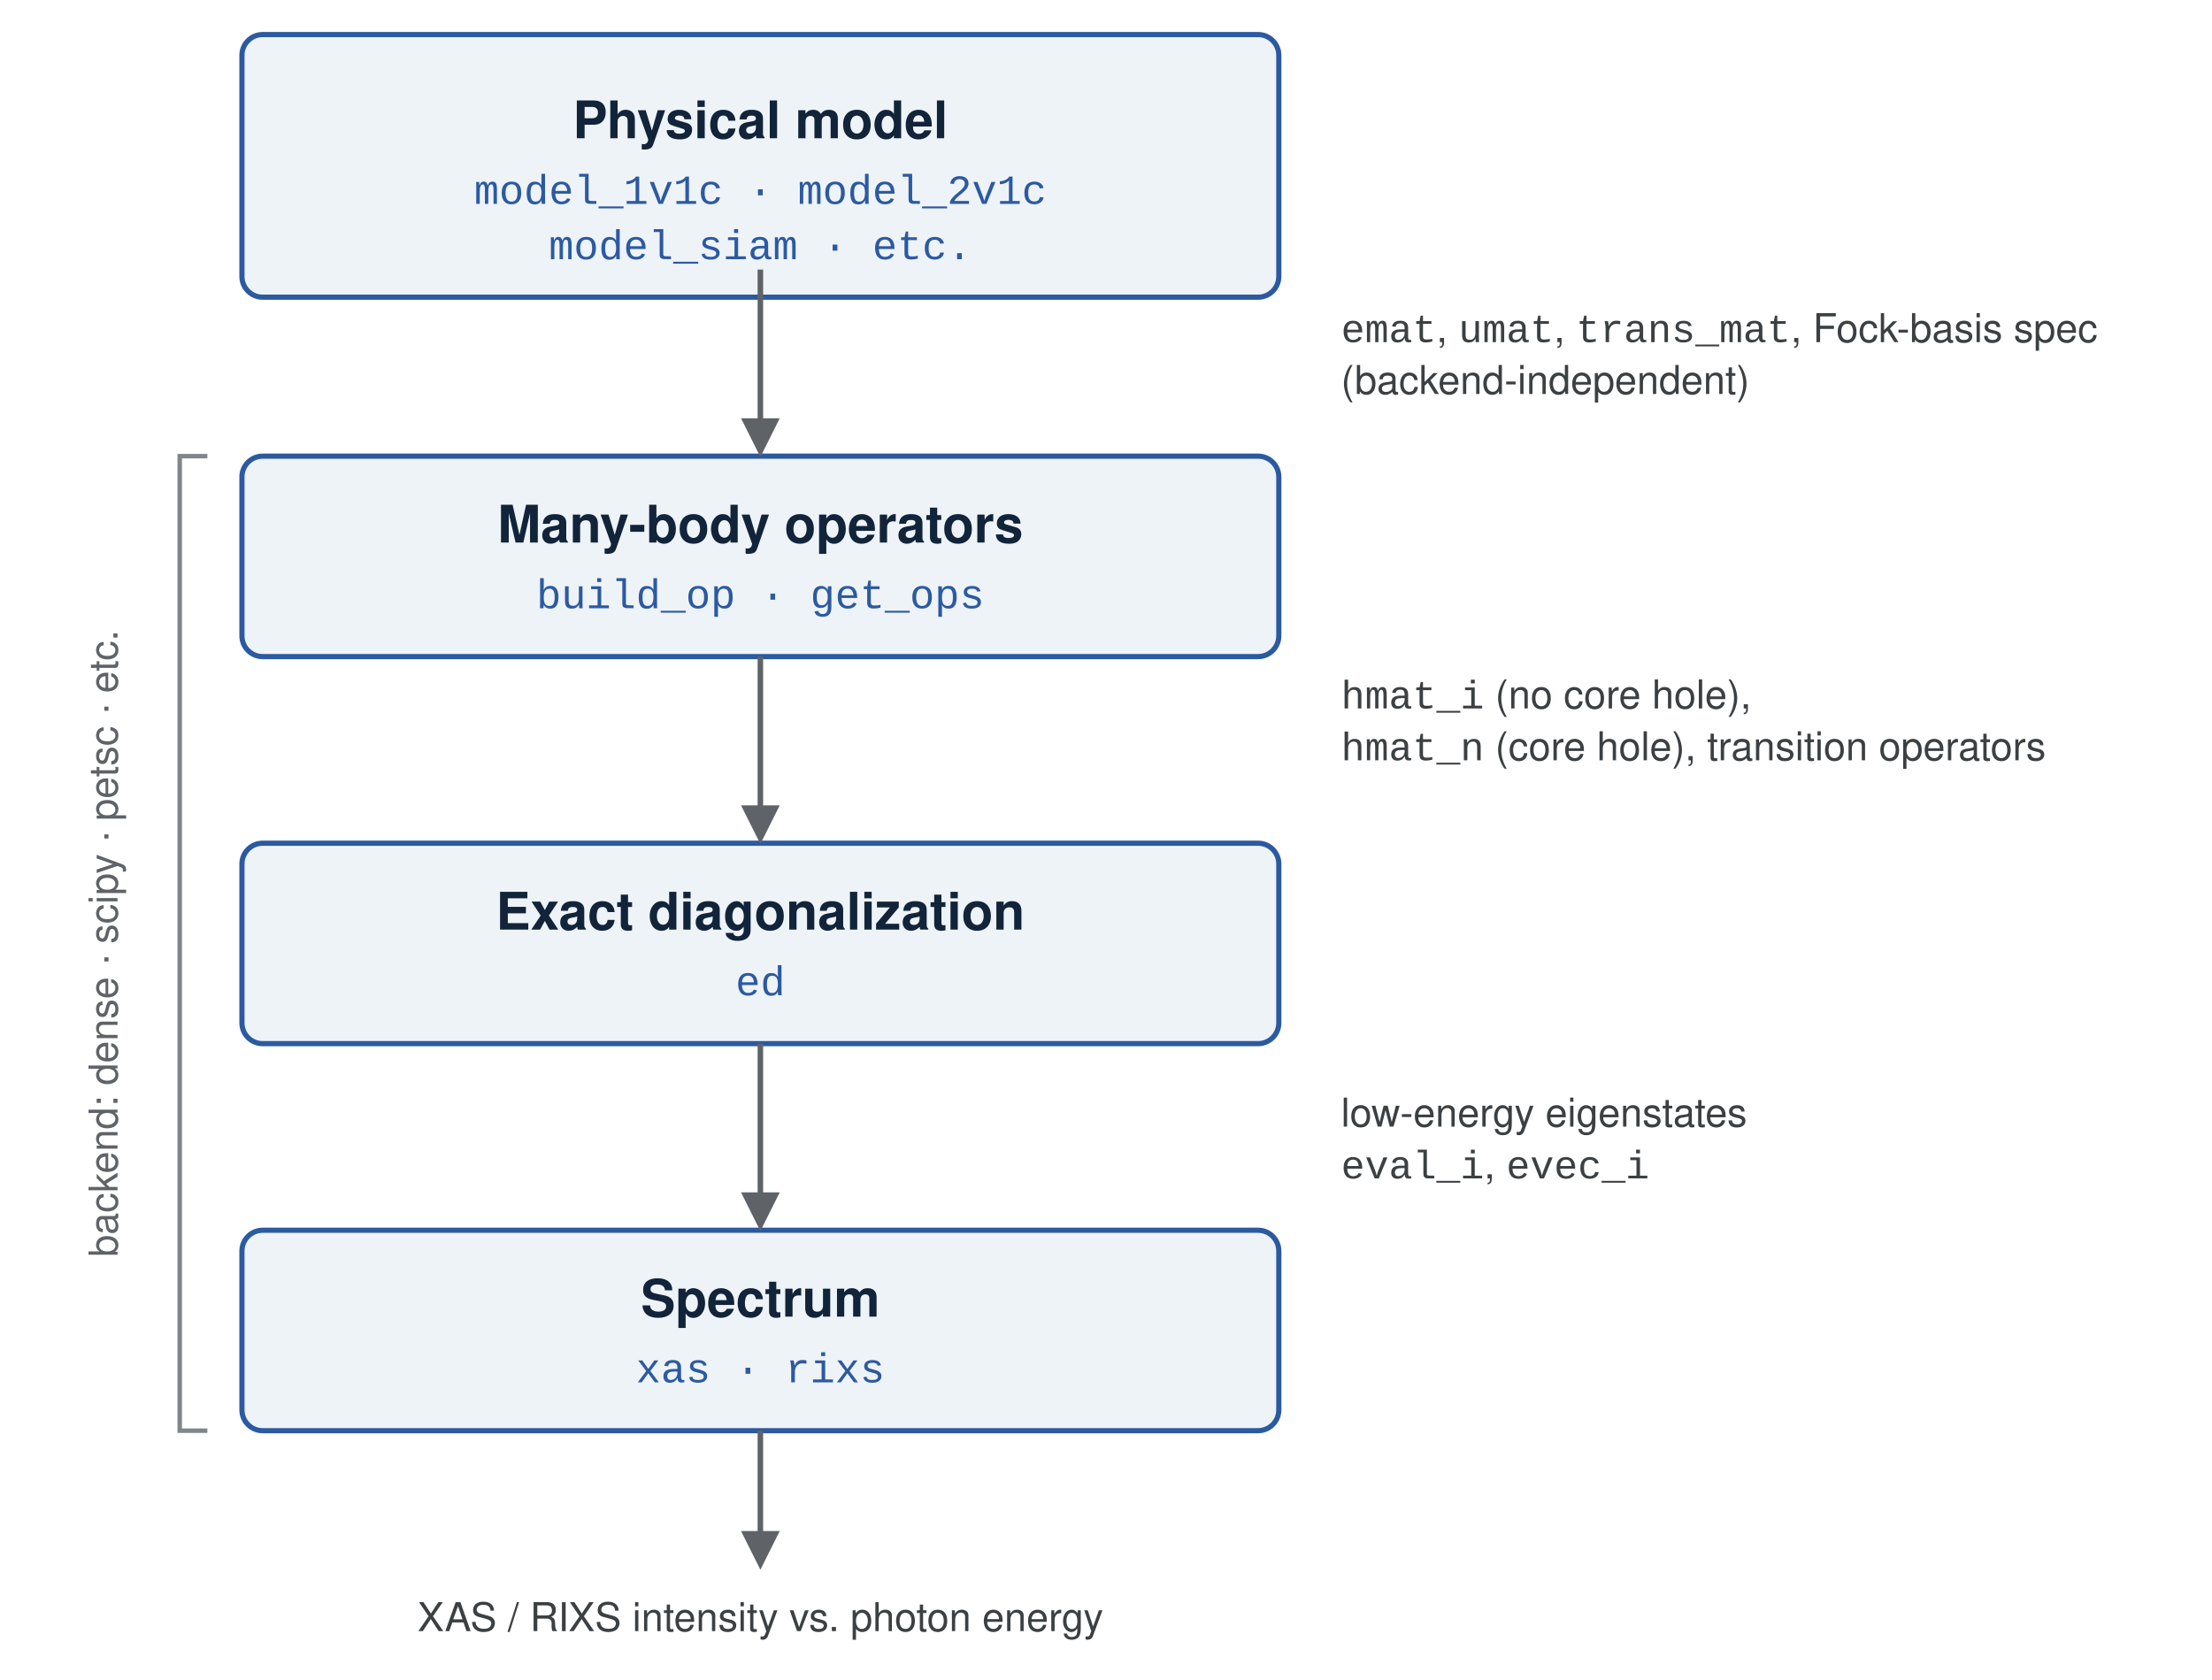
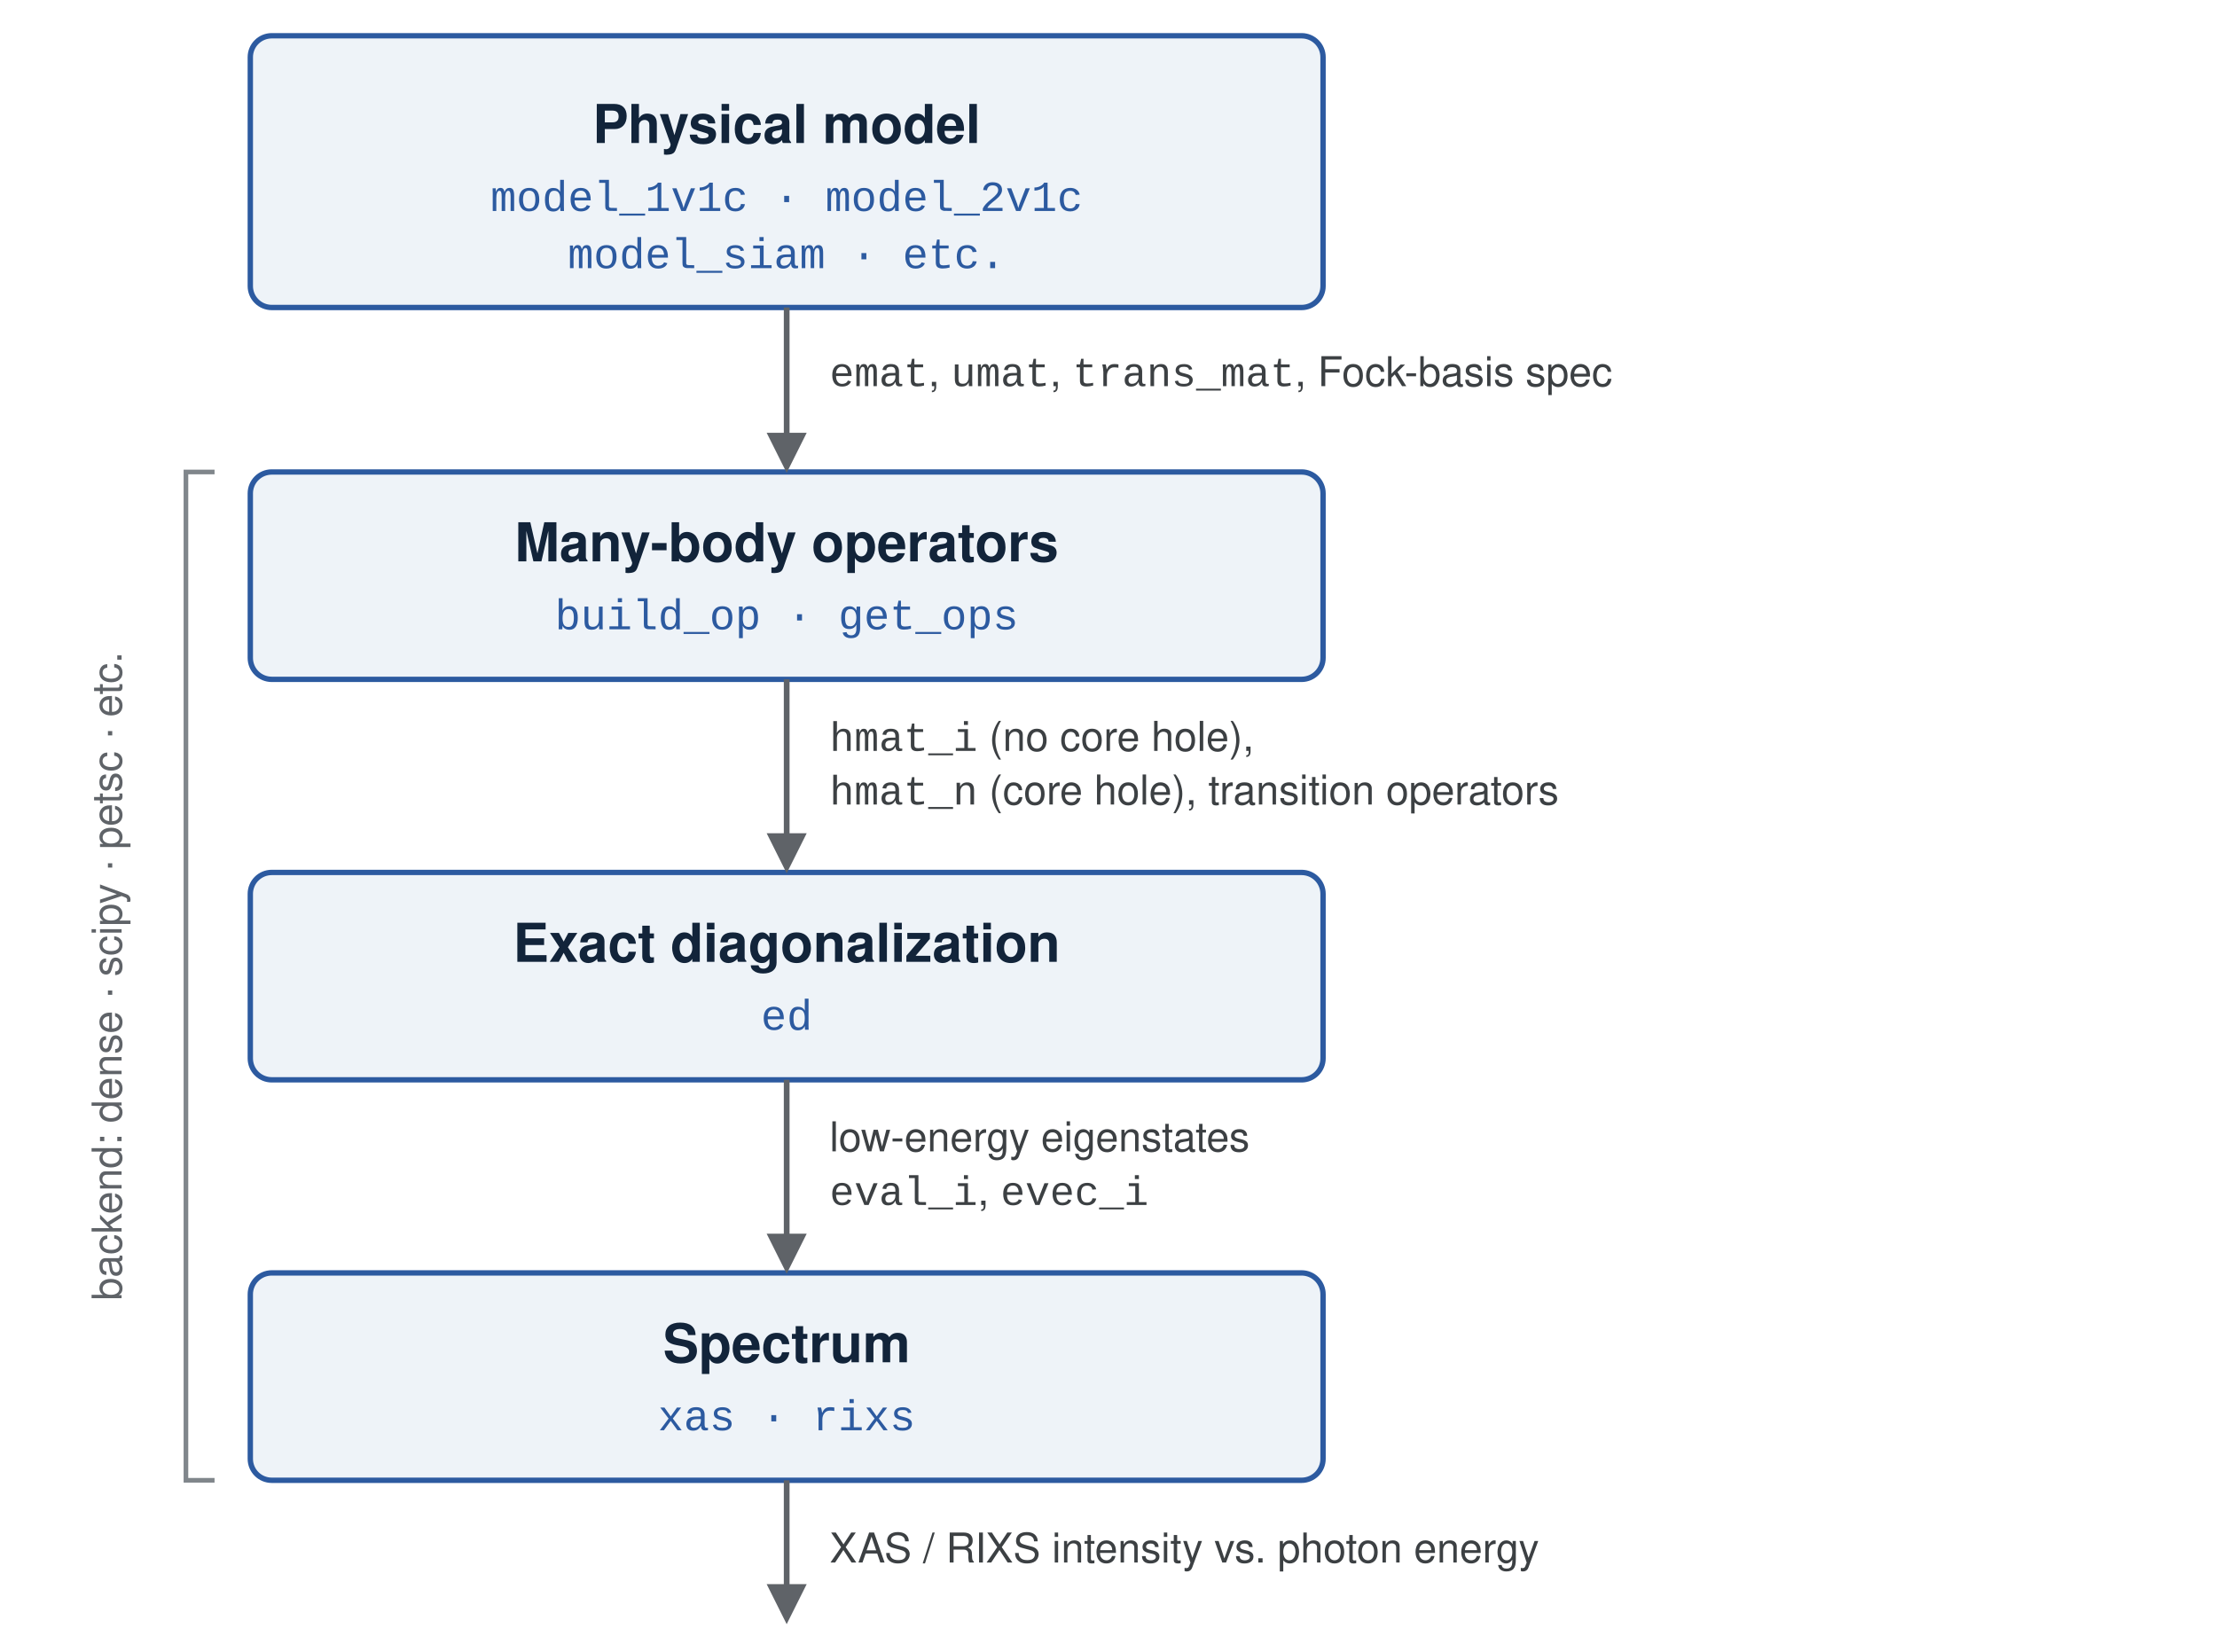
- <svg xmlns="http://www.w3.org/2000/svg" viewBox="0 0 640 486" font-family="Helvetica, Arial, sans-serif">
+ <svg xmlns="http://www.w3.org/2000/svg" viewBox="0 0 620 462" font-family="Helvetica, Arial, sans-serif">
  <style>
    .box     { fill: #eef3f8; stroke: #2c5aa0; stroke-width: 1.5; }
    .title   { fill: #12243a; font-size: 15px; font-weight: 700; }
    .sub     { fill: #2c5aa0; font-size: 12px; font-family: "SFMono-Regular", Consolas, "Liberation Mono", Menlo, monospace; }
    .anno    { fill: #3c4043; font-size: 11.5px; }
    .code    { font-family: "SFMono-Regular", Consolas, "Liberation Mono", Menlo, monospace; }
    .flow    { stroke: #5f6368; stroke-width: 1.6; fill: none; }
    .bracket { stroke: #80868b; stroke-width: 1.3; fill: none; }
    .blabel  { fill: #5f6368; font-size: 11.5px; }
    @media (prefers-color-scheme: dark) {
      .box     { fill: #1e2a38; stroke: #7aa7e0; }
      .title   { fill: #e8eef6; }
      .sub     { fill: #9dc1ec; }
      .anno    { fill: #c2c7cd; }
      .flow    { stroke: #9aa0a6; }
      .bracket { stroke: #9aa0a6; }
      .blabel  { fill: #9aa0a6; }
    }
  </style>
  <defs>
    <marker id="arrow" viewBox="0 0 10 10" refX="8" refY="5" markerWidth="7" markerHeight="7" orient="auto-start-reverse">
      <path d="M 0 0 L 10 5 L 0 10 z" fill="#5f6368" />
    </marker>
  </defs>
  <rect class="box" x="70" y="10" width="300" height="76" rx="6" />
  <text class="title" x="220" y="40" text-anchor="middle">Physical model</text>
  <text class="sub" x="220" y="59" text-anchor="middle">model_1v1c · model_2v1c</text>
  <text class="sub" x="220" y="75" text-anchor="middle">model_siam · etc.</text>
  <rect class="box" x="70" y="132" width="300" height="58" rx="6" />
  <text class="title" x="220" y="157" text-anchor="middle">Many-body operators</text>
  <text class="sub" x="220" y="176" text-anchor="middle">build_op · get_ops</text>
  <rect class="box" x="70" y="244" width="300" height="58" rx="6" />
  <text class="title" x="220" y="269" text-anchor="middle">Exact diagonalization</text>
  <text class="sub" x="220" y="288" text-anchor="middle">ed</text>
  <rect class="box" x="70" y="356" width="300" height="58" rx="6" />
  <text class="title" x="220" y="381" text-anchor="middle">Spectrum</text>
  <text class="sub" x="220" y="400" text-anchor="middle">xas · rixs</text>
-   <line class="flow" x1="220" y1="78" x2="220" y2="130" marker-end="url(#arrow)" />
+   <line class="flow" x1="220" y1="86" x2="220" y2="130" marker-end="url(#arrow)" />
  <line class="flow" x1="220" y1="190" x2="220" y2="242" marker-end="url(#arrow)" />
  <line class="flow" x1="220" y1="302" x2="220" y2="354" marker-end="url(#arrow)" />
  <line class="flow" x1="220" y1="414" x2="220" y2="452" marker-end="url(#arrow)" />
-   <text class="anno" x="388" y="99">
+   <text class="anno" x="232" y="108">
    <tspan class="code">emat</tspan>, <tspan class="code">umat</tspan>, <tspan class="code">trans_mat</tspan>, Fock-basis spec
  </text>
-   <text class="anno" x="388" y="114">(backend-independent)</text>
-   <text class="anno" x="388" y="205">
+   <text class="anno" x="232" y="210">
    <tspan class="code">hmat_i</tspan> (no core hole),</text>
-   <text class="anno" x="388" y="220">
+   <text class="anno" x="232" y="225">
    <tspan class="code">hmat_n</tspan> (core hole), transition operators</text>
-   <text class="anno" x="388" y="326">low-energy eigenstates</text>
-   <text class="anno" x="388" y="341">
+   <text class="anno" x="232" y="322">low-energy eigenstates</text>
+   <text class="anno" x="232" y="337">
    <tspan class="code">eval_i</tspan>, <tspan class="code">evec_i</tspan>
  </text>
-   <text class="anno" x="220" y="472" text-anchor="middle">XAS / RIXS intensity vs. photon energy</text>
+   <text class="anno" x="232" y="437">XAS / RIXS intensity vs. photon energy</text>
  <path class="bracket" d="M 60 132 L 52 132 L 52 414 L 60 414" />
  <text class="blabel" transform="rotate(-90 34 273)" x="34" y="273" text-anchor="middle">backend:  dense · scipy · petsc · etc.</text>
</svg>
